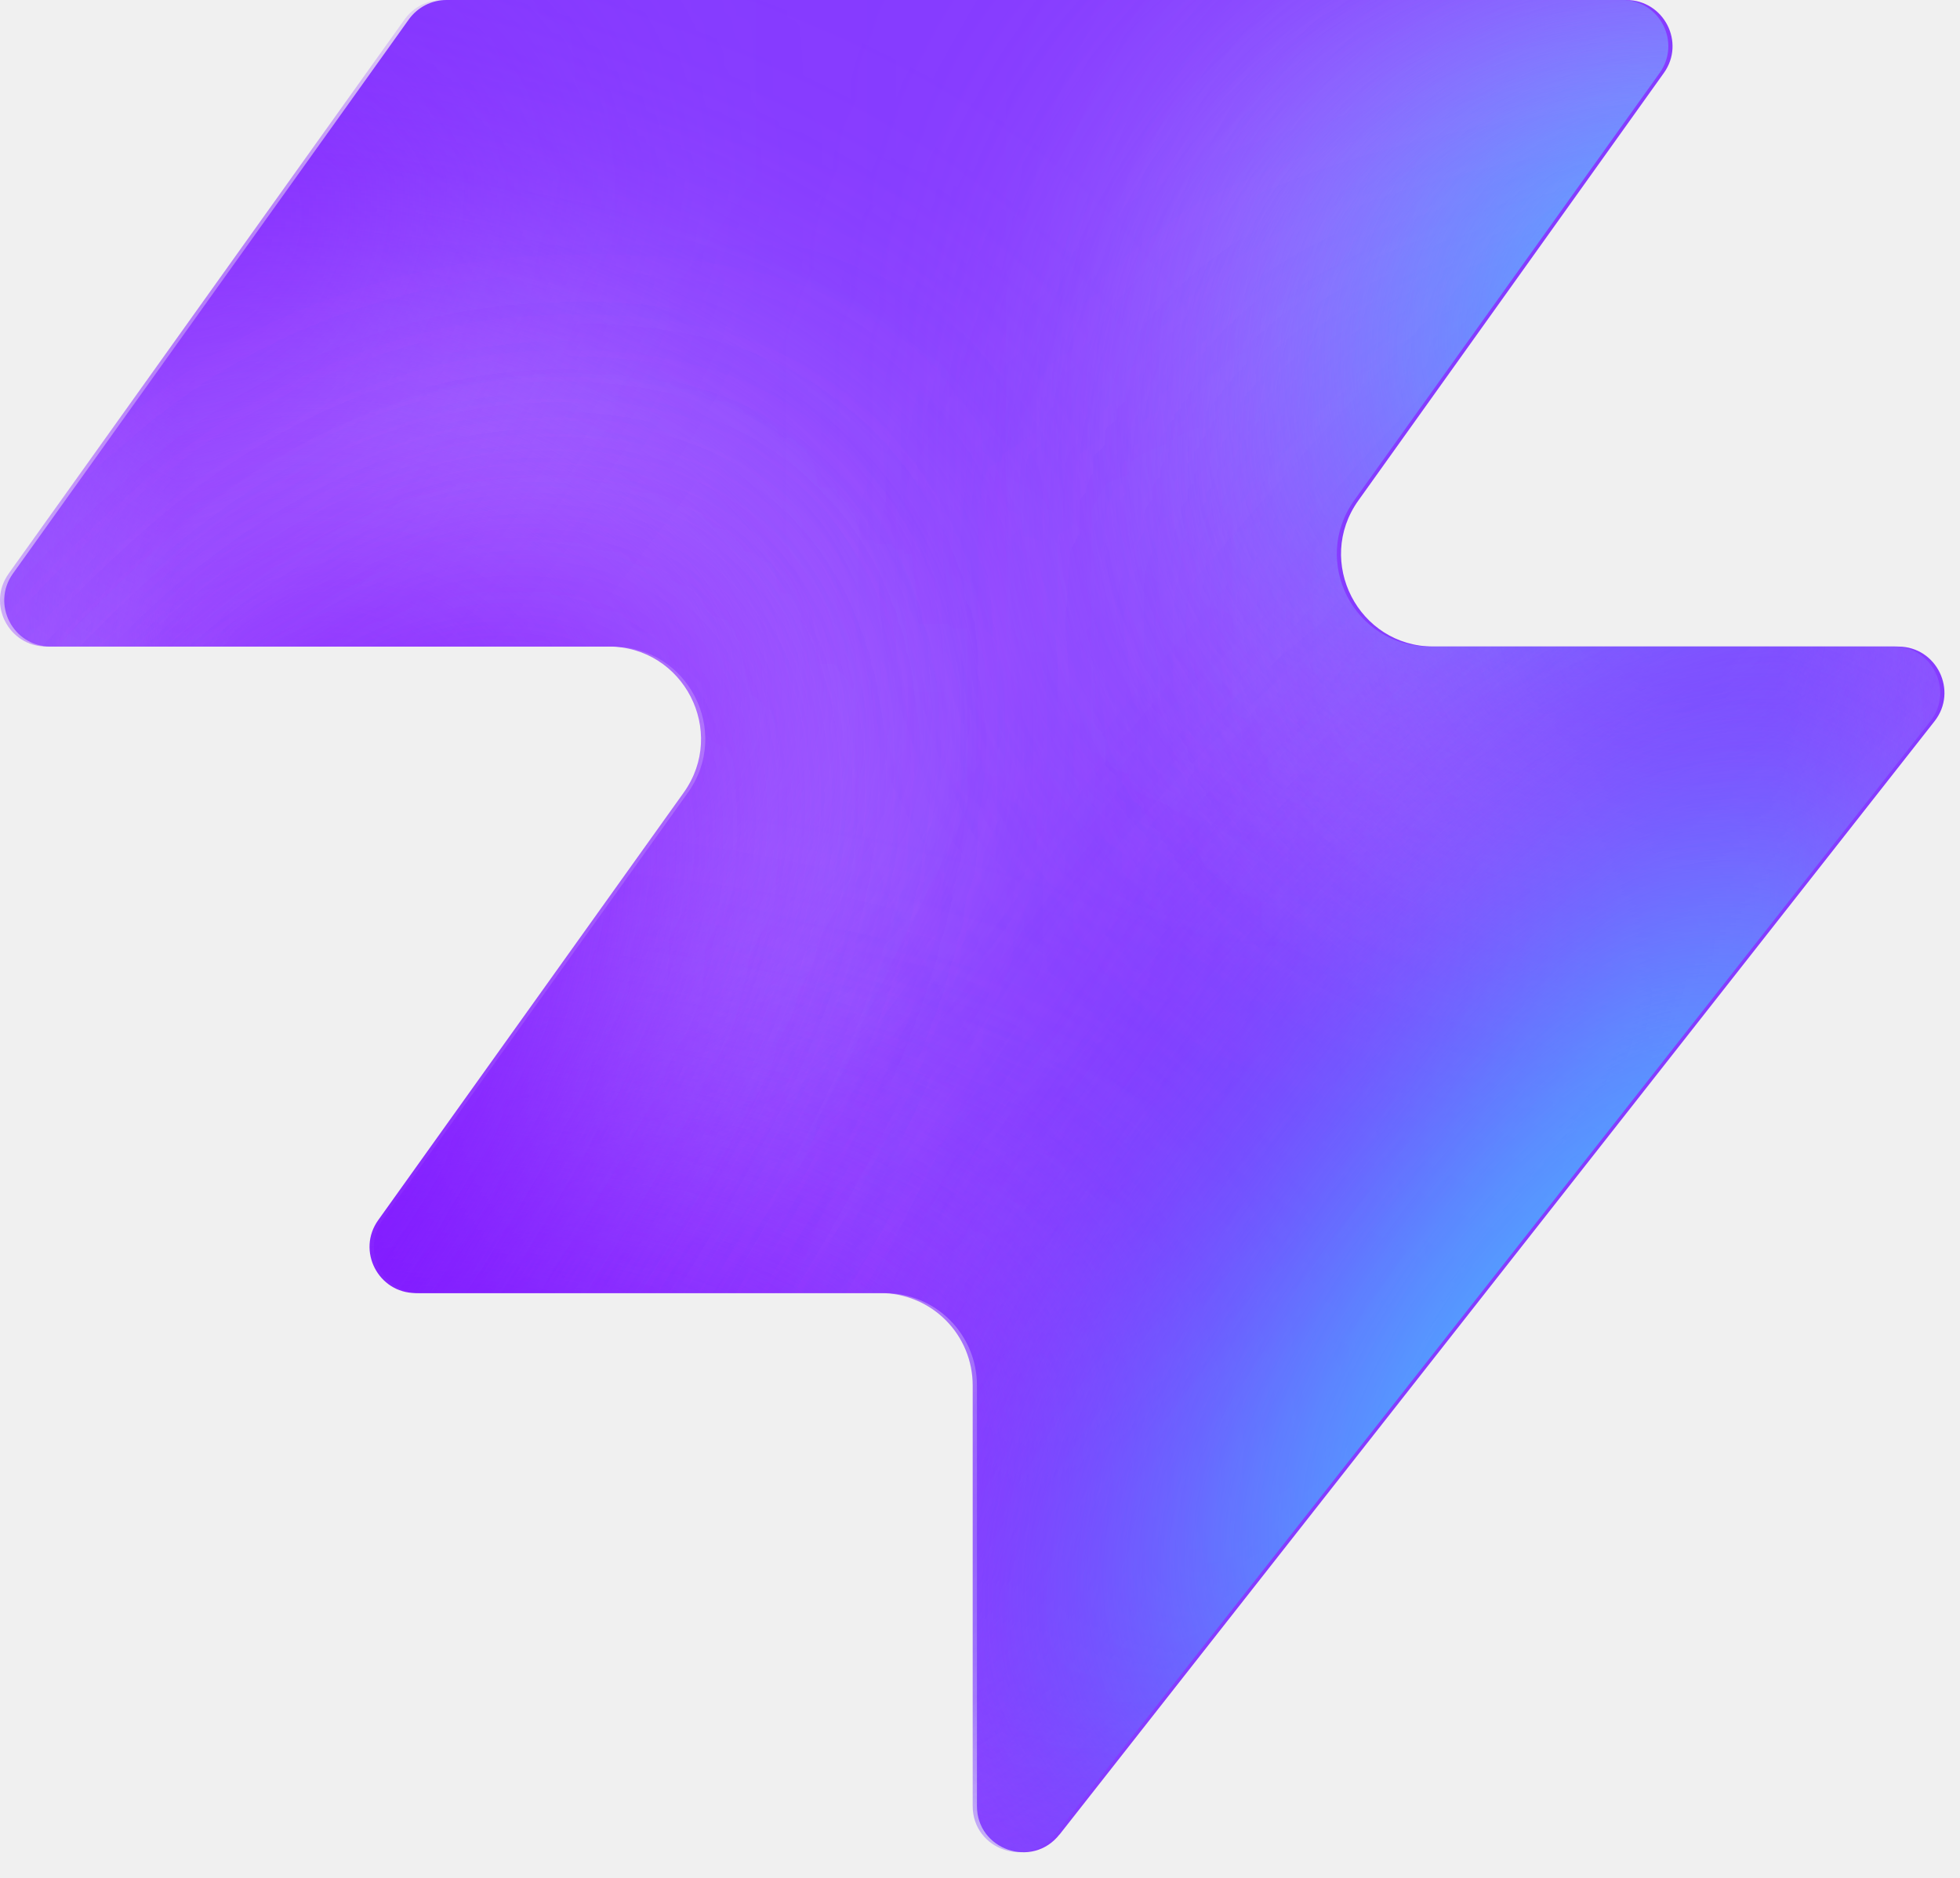
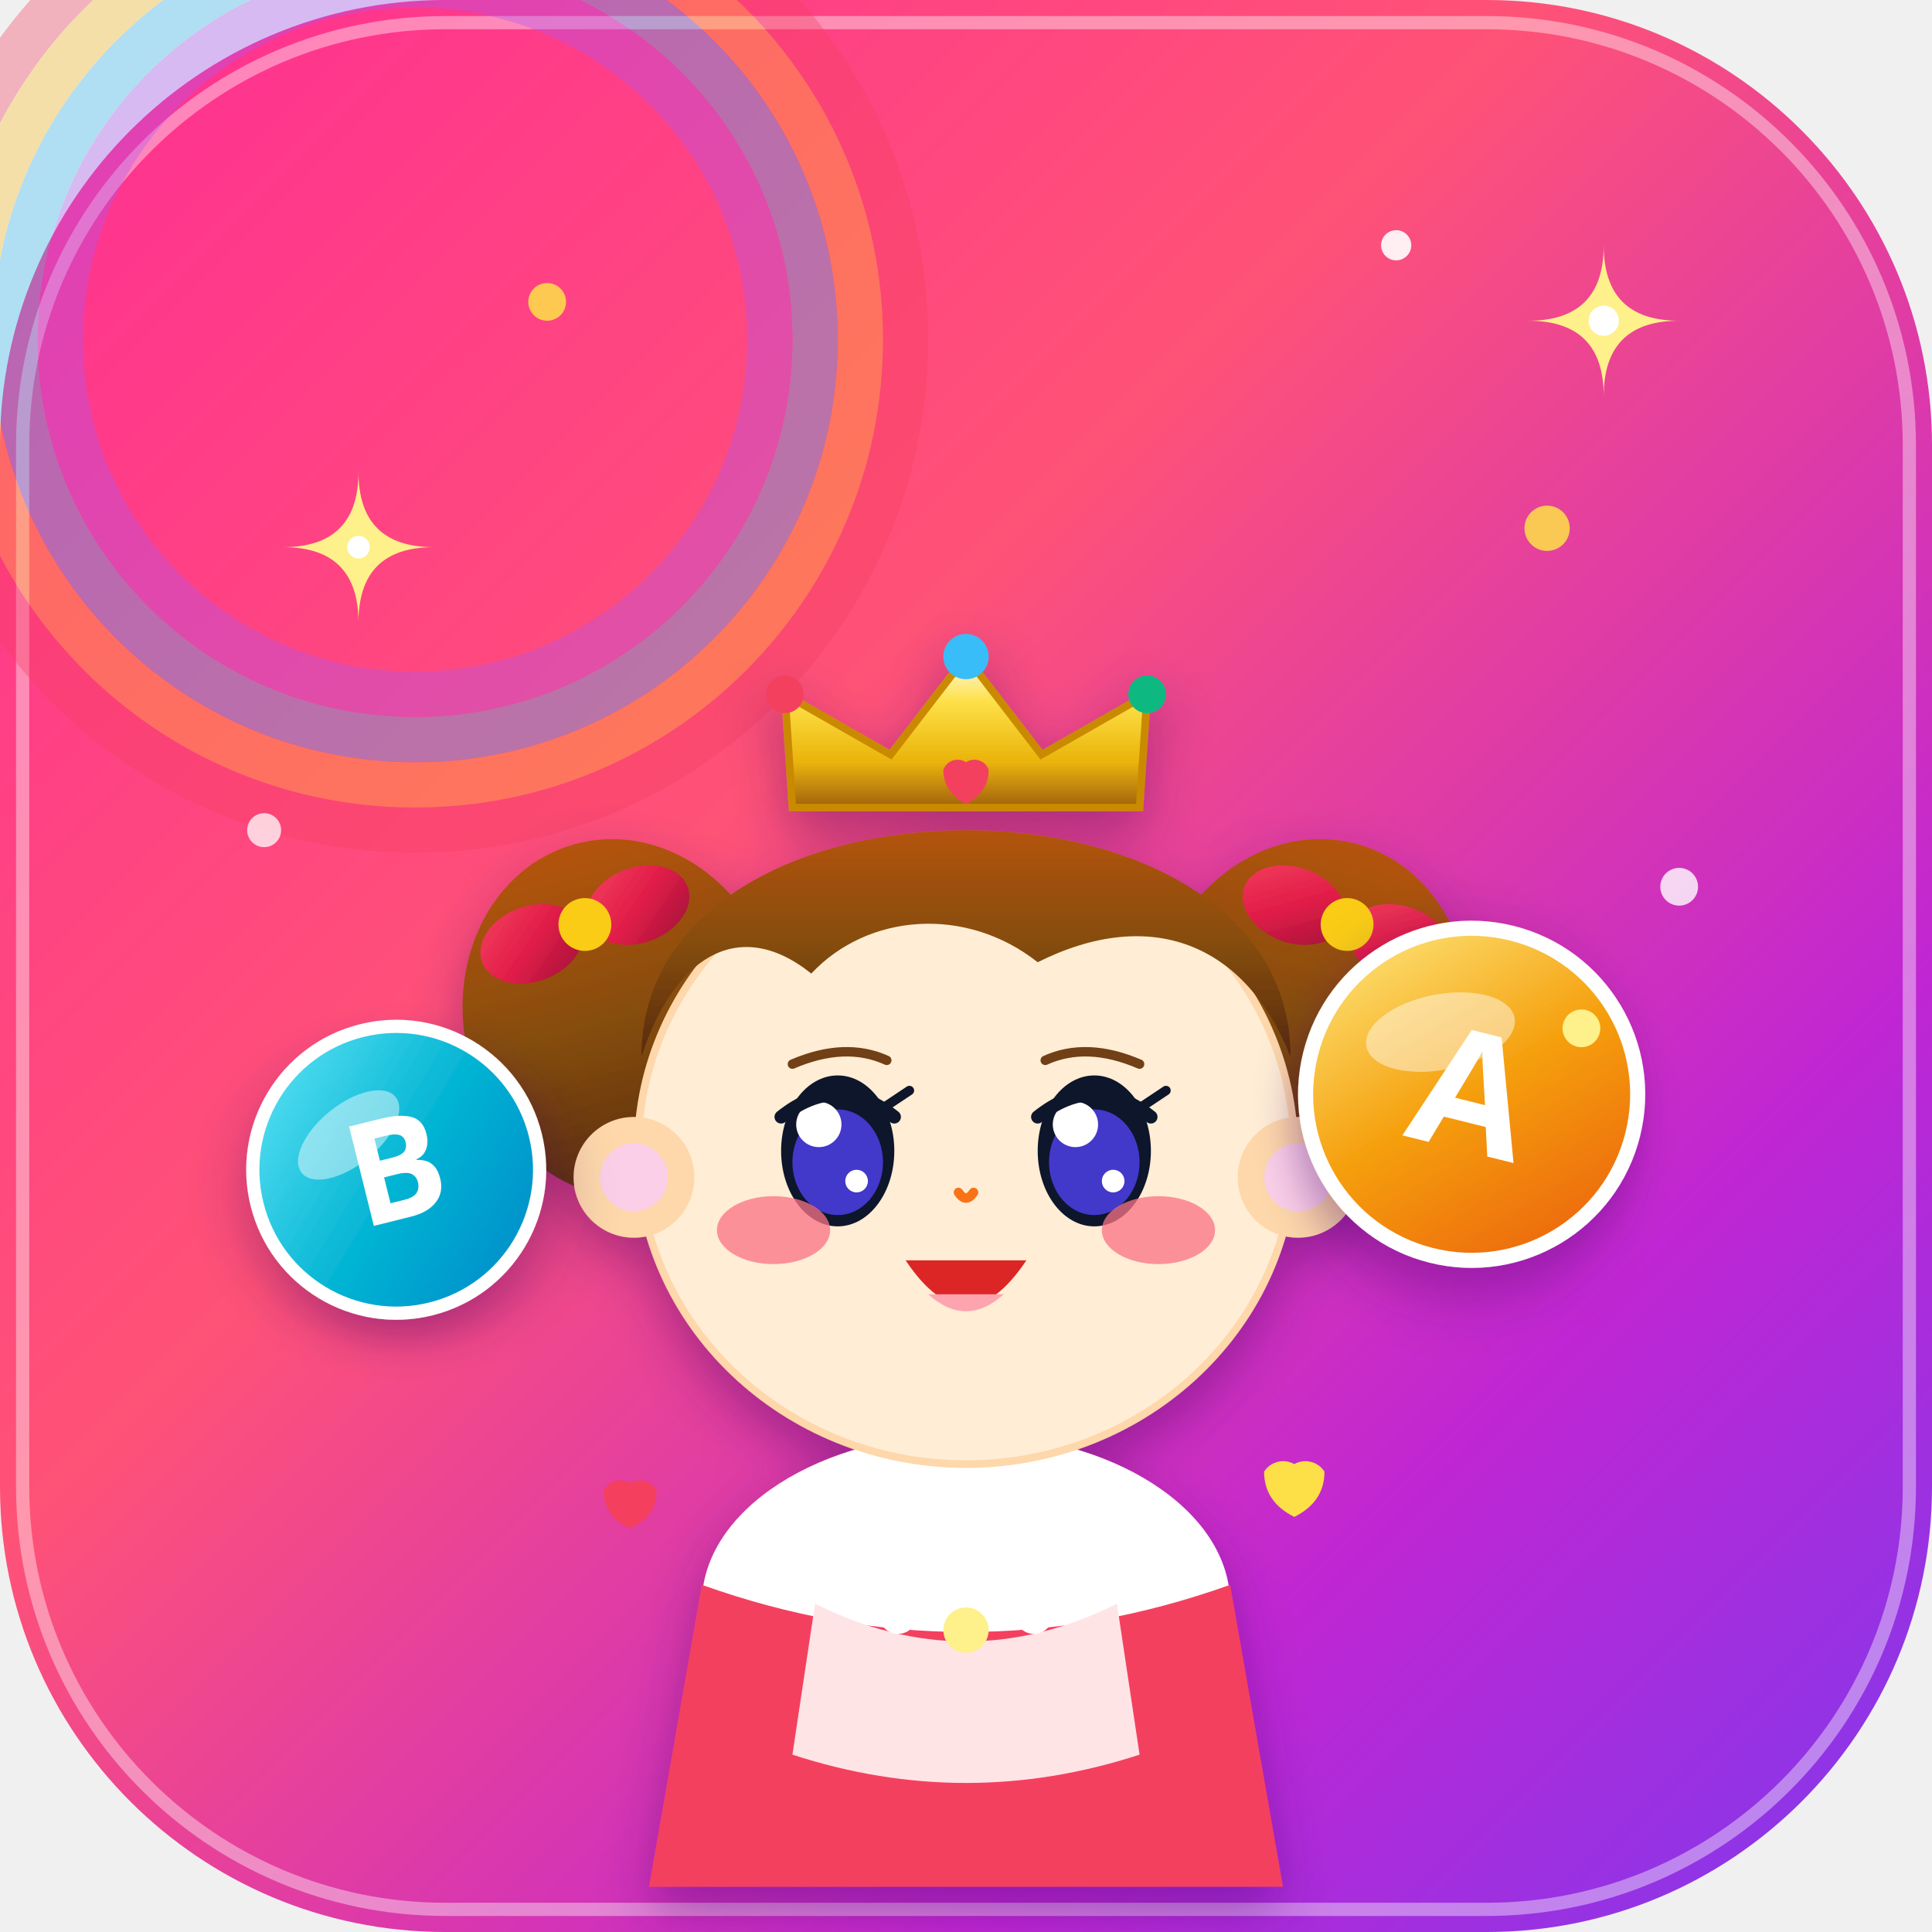
- <svg xmlns="http://www.w3.org/2000/svg" width="48" height="46" fill="none" viewBox="0 0 48 46">
-   <path fill="#863bff" d="M25.946 44.938c-.664.845-2.021.375-2.021-.698V33.937a2.26 2.26 0 0 0-2.262-2.262H10.287c-.92 0-1.456-1.04-.92-1.788l7.48-10.471c1.07-1.497 0-3.578-1.842-3.578H1.237c-.92 0-1.456-1.04-.92-1.788L10.013.474c.214-.297.556-.474.92-.474h28.894c.92 0 1.456 1.04.92 1.788l-7.48 10.471c-1.07 1.498 0 3.579 1.842 3.579h11.377c.943 0 1.473 1.088.89 1.83L25.947 44.94z" style="fill:#863bff;fill:color(display-p3 .525 .23 1);fill-opacity:1" />
-   <mask id="a" width="48" height="46" x="0" y="0" maskUnits="userSpaceOnUse" style="mask-type:alpha">
-     <path fill="#000" d="M25.842 44.938c-.664.844-2.021.375-2.021-.698V33.937a2.26 2.26 0 0 0-2.262-2.262H10.183c-.92 0-1.456-1.04-.92-1.788l7.48-10.471c1.07-1.498 0-3.579-1.842-3.579H1.133c-.92 0-1.456-1.04-.92-1.787L9.91.473c.214-.297.556-.474.92-.474h28.894c.92 0 1.456 1.04.92 1.788l-7.48 10.471c-1.07 1.498 0 3.578 1.842 3.578h11.377c.943 0 1.473 1.088.89 1.832L25.843 44.94z" style="fill:#000;fill-opacity:1" />
-   </mask>
-   <g mask="url(#a)">
-     <g filter="url(#b)">
-       <ellipse cx="5.508" cy="14.704" fill="#ede6ff" rx="5.508" ry="14.704" style="fill:#ede6ff;fill:color(display-p3 .927 .903 1);fill-opacity:1" transform="matrix(.00324 1 1 -.00324 -4.47 31.516)" />
-     </g>
-     <g filter="url(#c)">
-       <ellipse cx="10.399" cy="29.851" fill="#ede6ff" rx="10.399" ry="29.851" style="fill:#ede6ff;fill:color(display-p3 .927 .903 1);fill-opacity:1" transform="matrix(.00324 1 1 -.00324 -39.328 7.883)" />
-     </g>
-     <g filter="url(#d)">
-       <ellipse cx="5.508" cy="30.487" fill="#7e14ff" rx="5.508" ry="30.487" style="fill:#7e14ff;fill:color(display-p3 .492 .077 1);fill-opacity:1" transform="rotate(89.814 -25.913 -14.639)scale(1 -1)" />
-     </g>
-     <g filter="url(#e)">
-       <ellipse cx="5.508" cy="30.599" fill="#7e14ff" rx="5.508" ry="30.599" style="fill:#7e14ff;fill:color(display-p3 .492 .077 1);fill-opacity:1" transform="rotate(89.814 -32.644 -3.334)scale(1 -1)" />
-     </g>
-     <g filter="url(#f)">
-       <ellipse cx="5.508" cy="30.599" fill="#7e14ff" rx="5.508" ry="30.599" style="fill:#7e14ff;fill:color(display-p3 .492 .077 1);fill-opacity:1" transform="matrix(.00324 1 1 -.00324 -34.34 30.47)" />
-     </g>
-     <g filter="url(#g)">
-       <ellipse cx="14.072" cy="22.078" fill="#ede6ff" rx="14.072" ry="22.078" style="fill:#ede6ff;fill:color(display-p3 .927 .903 1);fill-opacity:1" transform="rotate(93.35 24.506 48.493)scale(-1 1)" />
-     </g>
-     <g filter="url(#h)">
-       <ellipse cx="3.47" cy="21.501" fill="#7e14ff" rx="3.47" ry="21.501" style="fill:#7e14ff;fill:color(display-p3 .492 .077 1);fill-opacity:1" transform="rotate(89.009 28.708 47.59)scale(-1 1)" />
-     </g>
-     <g filter="url(#i)">
-       <ellipse cx="3.47" cy="21.501" fill="#7e14ff" rx="3.47" ry="21.501" style="fill:#7e14ff;fill:color(display-p3 .492 .077 1);fill-opacity:1" transform="rotate(89.009 28.708 47.59)scale(-1 1)" />
-     </g>
-     <g filter="url(#j)">
-       <ellipse cx=".387" cy="8.972" fill="#7e14ff" rx="4.407" ry="29.108" style="fill:#7e14ff;fill:color(display-p3 .492 .077 1);fill-opacity:1" transform="rotate(39.51 .387 8.972)" />
-     </g>
-     <g filter="url(#k)">
-       <ellipse cx="47.523" cy="-6.092" fill="#7e14ff" rx="4.407" ry="29.108" style="fill:#7e14ff;fill:color(display-p3 .492 .077 1);fill-opacity:1" transform="rotate(37.892 47.523 -6.092)" />
-     </g>
-     <g filter="url(#l)">
-       <ellipse cx="41.412" cy="6.333" fill="#47bfff" rx="5.971" ry="9.665" style="fill:#47bfff;fill:color(display-p3 .28 .748 1);fill-opacity:1" transform="rotate(37.892 41.412 6.333)" />
-     </g>
-     <g filter="url(#m)">
-       <ellipse cx="-1.879" cy="38.332" fill="#7e14ff" rx="4.407" ry="29.108" style="fill:#7e14ff;fill:color(display-p3 .492 .077 1);fill-opacity:1" transform="rotate(37.892 -1.88 38.332)" />
-     </g>
-     <g filter="url(#n)">
-       <ellipse cx="-1.879" cy="38.332" fill="#7e14ff" rx="4.407" ry="29.108" style="fill:#7e14ff;fill:color(display-p3 .492 .077 1);fill-opacity:1" transform="rotate(37.892 -1.88 38.332)" />
-     </g>
-     <g filter="url(#o)">
-       <ellipse cx="35.651" cy="29.907" fill="#7e14ff" rx="4.407" ry="29.108" style="fill:#7e14ff;fill:color(display-p3 .492 .077 1);fill-opacity:1" transform="rotate(37.892 35.651 29.907)" />
-     </g>
-     <g filter="url(#p)">
-       <ellipse cx="38.418" cy="32.4" fill="#47bfff" rx="5.971" ry="15.297" style="fill:#47bfff;fill:color(display-p3 .28 .748 1);fill-opacity:1" transform="rotate(37.892 38.418 32.4)" />
-     </g>
-   </g>
+ <svg xmlns="http://www.w3.org/2000/svg" viewBox="0 0 512 512" width="512" height="512">
  <defs>
-     <filter id="b" width="60.045" height="41.654" x="-19.77" y="16.149" color-interpolation-filters="sRGB" filterUnits="userSpaceOnUse">
-       <feFlood flood-opacity="0" result="BackgroundImageFix" />
-       <feBlend in="SourceGraphic" in2="BackgroundImageFix" result="shape" />
-       <feGaussianBlur result="effect1_foregroundBlur_2002_17158" stdDeviation="7.659" />
-     </filter>
-     <filter id="c" width="90.34" height="51.437" x="-54.613" y="-7.533" color-interpolation-filters="sRGB" filterUnits="userSpaceOnUse">
-       <feFlood flood-opacity="0" result="BackgroundImageFix" />
-       <feBlend in="SourceGraphic" in2="BackgroundImageFix" result="shape" />
-       <feGaussianBlur result="effect1_foregroundBlur_2002_17158" stdDeviation="7.659" />
-     </filter>
-     <filter id="d" width="79.355" height="29.4" x="-49.64" y="2.03" color-interpolation-filters="sRGB" filterUnits="userSpaceOnUse">
-       <feFlood flood-opacity="0" result="BackgroundImageFix" />
-       <feBlend in="SourceGraphic" in2="BackgroundImageFix" result="shape" />
-       <feGaussianBlur result="effect1_foregroundBlur_2002_17158" stdDeviation="4.596" />
-     </filter>
-     <filter id="e" width="79.579" height="29.4" x="-45.045" y="20.029" color-interpolation-filters="sRGB" filterUnits="userSpaceOnUse">
-       <feFlood flood-opacity="0" result="BackgroundImageFix" />
-       <feBlend in="SourceGraphic" in2="BackgroundImageFix" result="shape" />
-       <feGaussianBlur result="effect1_foregroundBlur_2002_17158" stdDeviation="4.596" />
-     </filter>
-     <filter id="f" width="79.579" height="29.4" x="-43.513" y="21.178" color-interpolation-filters="sRGB" filterUnits="userSpaceOnUse">
-       <feFlood flood-opacity="0" result="BackgroundImageFix" />
-       <feBlend in="SourceGraphic" in2="BackgroundImageFix" result="shape" />
-       <feGaussianBlur result="effect1_foregroundBlur_2002_17158" stdDeviation="4.596" />
-     </filter>
-     <filter id="g" width="74.749" height="58.852" x="15.756" y="-17.901" color-interpolation-filters="sRGB" filterUnits="userSpaceOnUse">
-       <feFlood flood-opacity="0" result="BackgroundImageFix" />
-       <feBlend in="SourceGraphic" in2="BackgroundImageFix" result="shape" />
-       <feGaussianBlur result="effect1_foregroundBlur_2002_17158" stdDeviation="7.659" />
-     </filter>
-     <filter id="h" width="61.377" height="25.362" x="23.548" y="2.284" color-interpolation-filters="sRGB" filterUnits="userSpaceOnUse">
-       <feFlood flood-opacity="0" result="BackgroundImageFix" />
-       <feBlend in="SourceGraphic" in2="BackgroundImageFix" result="shape" />
-       <feGaussianBlur result="effect1_foregroundBlur_2002_17158" stdDeviation="4.596" />
-     </filter>
-     <filter id="i" width="61.377" height="25.362" x="23.548" y="2.284" color-interpolation-filters="sRGB" filterUnits="userSpaceOnUse">
-       <feFlood flood-opacity="0" result="BackgroundImageFix" />
-       <feBlend in="SourceGraphic" in2="BackgroundImageFix" result="shape" />
-       <feGaussianBlur result="effect1_foregroundBlur_2002_17158" stdDeviation="4.596" />
-     </filter>
-     <filter id="j" width="56.045" height="63.649" x="-27.636" y="-22.853" color-interpolation-filters="sRGB" filterUnits="userSpaceOnUse">
-       <feFlood flood-opacity="0" result="BackgroundImageFix" />
-       <feBlend in="SourceGraphic" in2="BackgroundImageFix" result="shape" />
-       <feGaussianBlur result="effect1_foregroundBlur_2002_17158" stdDeviation="4.596" />
-     </filter>
-     <filter id="k" width="54.814" height="64.646" x="20.116" y="-38.415" color-interpolation-filters="sRGB" filterUnits="userSpaceOnUse">
-       <feFlood flood-opacity="0" result="BackgroundImageFix" />
-       <feBlend in="SourceGraphic" in2="BackgroundImageFix" result="shape" />
-       <feGaussianBlur result="effect1_foregroundBlur_2002_17158" stdDeviation="4.596" />
-     </filter>
-     <filter id="l" width="33.541" height="35.313" x="24.641" y="-11.323" color-interpolation-filters="sRGB" filterUnits="userSpaceOnUse">
-       <feFlood flood-opacity="0" result="BackgroundImageFix" />
-       <feBlend in="SourceGraphic" in2="BackgroundImageFix" result="shape" />
-       <feGaussianBlur result="effect1_foregroundBlur_2002_17158" stdDeviation="4.596" />
-     </filter>
-     <filter id="m" width="54.814" height="64.646" x="-29.286" y="6.009" color-interpolation-filters="sRGB" filterUnits="userSpaceOnUse">
-       <feFlood flood-opacity="0" result="BackgroundImageFix" />
-       <feBlend in="SourceGraphic" in2="BackgroundImageFix" result="shape" />
-       <feGaussianBlur result="effect1_foregroundBlur_2002_17158" stdDeviation="4.596" />
-     </filter>
-     <filter id="n" width="54.814" height="64.646" x="-29.286" y="6.009" color-interpolation-filters="sRGB" filterUnits="userSpaceOnUse">
-       <feFlood flood-opacity="0" result="BackgroundImageFix" />
-       <feBlend in="SourceGraphic" in2="BackgroundImageFix" result="shape" />
-       <feGaussianBlur result="effect1_foregroundBlur_2002_17158" stdDeviation="4.596" />
-     </filter>
-     <filter id="o" width="54.814" height="64.646" x="8.244" y="-2.416" color-interpolation-filters="sRGB" filterUnits="userSpaceOnUse">
-       <feFlood flood-opacity="0" result="BackgroundImageFix" />
-       <feBlend in="SourceGraphic" in2="BackgroundImageFix" result="shape" />
-       <feGaussianBlur result="effect1_foregroundBlur_2002_17158" stdDeviation="4.596" />
-     </filter>
-     <filter id="p" width="39.409" height="43.623" x="18.713" y="10.588" color-interpolation-filters="sRGB" filterUnits="userSpaceOnUse">
-       <feFlood flood-opacity="0" result="BackgroundImageFix" />
-       <feBlend in="SourceGraphic" in2="BackgroundImageFix" result="shape" />
-       <feGaussianBlur result="effect1_foregroundBlur_2002_17158" stdDeviation="4.596" />
+     <linearGradient id="bgGrad" x1="0%" y1="0%" x2="100%" y2="100%">
+       <stop offset="0%" stop-color="#ff2e93" />
+       <stop offset="40%" stop-color="#ff5277" />
+       <stop offset="75%" stop-color="#c026d3" />
+       <stop offset="100%" stop-color="#7c3aed" />
+     </linearGradient>
+     <linearGradient id="hairGrad" x1="0%" y1="0%" x2="0%" y2="100%">
+       <stop offset="0%" stop-color="#b45309" />
+       <stop offset="50%" stop-color="#854d0e" />
+       <stop offset="100%" stop-color="#582a06" />
+     </linearGradient>
+     <linearGradient id="goldCrown" x1="0%" y1="0%" x2="0%" y2="100%">
+       <stop offset="0%" stop-color="#fffbeb" />
+       <stop offset="30%" stop-color="#fde047" />
+       <stop offset="70%" stop-color="#eab308" />
+       <stop offset="100%" stop-color="#a16207" />
+     </linearGradient>
+     <linearGradient id="letterAGrad" x1="0%" y1="0%" x2="100%" y2="100%">
+       <stop offset="0%" stop-color="#fef08a" />
+       <stop offset="50%" stop-color="#f59e0b" />
+       <stop offset="100%" stop-color="#ea580c" />
+     </linearGradient>
+     <linearGradient id="letterBGrad" x1="0%" y1="0%" x2="100%" y2="100%">
+       <stop offset="0%" stop-color="#67e8f9" />
+       <stop offset="50%" stop-color="#06b6d4" />
+       <stop offset="100%" stop-color="#0284c7" />
+     </linearGradient>
+     <linearGradient id="bowGrad" x1="0%" y1="0%" x2="100%" y2="100%">
+       <stop offset="0%" stop-color="#f43f5e" />
+       <stop offset="50%" stop-color="#e11d48" />
+       <stop offset="100%" stop-color="#9f1239" />
+     </linearGradient>
+     <filter id="softShadow" x="-10%" y="-10%" width="120%" height="125%">
+       <feDropShadow dx="0" dy="6" stdDeviation="7" flood-color="#3b0764" flood-opacity="0.38" />
    </filter>
  </defs>
+   <rect width="512" height="512" rx="118" fill="url(#bgGrad)" />
+   <rect width="500" height="500" x="6" y="6" rx="112" fill="none" stroke="rgba(255, 255, 255, 0.4)" stroke-width="3.5" />
+   <g opacity="0.35">
+     <circle cx="110" cy="90" r="130" fill="none" stroke="#f43f5e" stroke-width="12" />
+     <circle cx="110" cy="90" r="118" fill="none" stroke="#fbbf24" stroke-width="12" />
+     <circle cx="110" cy="90" r="106" fill="none" stroke="#38bdf8" stroke-width="12" />
+     <circle cx="110" cy="90" r="94" fill="none" stroke="#a855f7" stroke-width="12" />
+   </g>
+   <path d="M 75 145 Q 95 145 95 125 Q 95 145 115 145 Q 95 145 95 165 Q 95 145 75 145 Z" fill="#fef08a" />
+   <circle cx="95" cy="145" r="3" fill="#ffffff" />
+   <path d="M 405 85 Q 425 85 425 65 Q 425 85 445 85 Q 425 85 425 105 Q 425 85 405 85 Z" fill="#fef08a" />
+   <circle cx="425" cy="85" r="4" fill="#ffffff" />
+   <circle cx="410" cy="140" r="6" fill="#fde047" opacity="0.85" />
+   <circle cx="370" cy="65" r="4" fill="#ffffff" opacity="0.9" />
+   <circle cx="145" cy="80" r="5" fill="#fde047" opacity="0.85" />
+   <circle cx="70" cy="220" r="4.5" fill="#ffffff" opacity="0.75" />
+   <circle cx="445" cy="235" r="5" fill="#ffffff" opacity="0.8" />
+   <g filter="url(#softShadow)">
+     <ellipse cx="165" cy="270" rx="42" ry="48" fill="url(#hairGrad)" transform="rotate(-15 165 270)" />
+     <ellipse cx="347" cy="270" rx="42" ry="48" fill="url(#hairGrad)" transform="rotate(15 347 270)" />
+     <g transform="translate(155, 245) rotate(-20)">
+       <ellipse cx="-15" cy="0" rx="14" ry="10" fill="url(#bowGrad)" />
+       <ellipse cx="15" cy="0" rx="14" ry="10" fill="url(#bowGrad)" />
+       <circle cx="0" cy="0" r="7" fill="#facc15" />
+     </g>
+     <g transform="translate(357, 245) rotate(20)">
+       <ellipse cx="-15" cy="0" rx="14" ry="10" fill="url(#bowGrad)" />
+       <ellipse cx="15" cy="0" rx="14" ry="10" fill="url(#bowGrad)" />
+       <circle cx="0" cy="0" r="7" fill="#facc15" />
+     </g>
+     <ellipse cx="256" cy="425" rx="70" ry="45" fill="#ffffff" />
+     <path d="M 186 420 Q 256 445 326 420 L 340 500 L 172 500 Z" fill="#f43f5e" />
+     <path d="M 216 425 Q 256 445 296 425 L 302 465 Q 256 480 210 465 Z" fill="#ffe4e6" />
+     <circle cx="238" cy="428" r="5" fill="#ffffff" />
+     <circle cx="256" cy="432" r="6" fill="#fef08a" />
+     <circle cx="274" cy="428" r="5" fill="#ffffff" />
+     <ellipse cx="256" cy="305" rx="88" ry="84" fill="#fed7aa" />
+     <ellipse cx="256" cy="305" rx="86" ry="82" fill="#ffedd5" />
+     <circle cx="168" cy="312" r="16" fill="#fed7aa" />
+     <circle cx="168" cy="312" r="9" fill="#fbcfe8" />
+     <circle cx="344" cy="312" r="16" fill="#fed7aa" />
+     <circle cx="344" cy="312" r="9" fill="#fbcfe8" />
+     <path d="M 170 280 C 170 200, 342 200, 342 280 C 330 250, 305 240, 275 255 C 256 240, 230 242, 215 258 C 195 242, 178 255, 170 280 Z" fill="url(#hairGrad)" />
+     <g transform="translate(256, 192)">
+       <path d="M -46 22 L -48 -8 L -20 8 L 0 -18 L 20 8 L 48 -8 L 46 22 Z" fill="url(#goldCrown)" stroke="#ca8a04" stroke-width="2" />
+       <circle cx="-48" cy="-8" r="5" fill="#f43f5e" />
+       <circle cx="0" cy="-18" r="6" fill="#38bdf8" />
+       <circle cx="48" cy="-8" r="5" fill="#10b981" />
+       <path d="M -6 12 A 4 4 0 0 1 0 10 A 4 4 0 0 1 6 12 Q 6 18 0 21 Q -6 18 -6 12 Z" fill="#f43f5e" />
+     </g>
+     <ellipse cx="222" cy="305" rx="15" ry="20" fill="#0f172a" />
+     <ellipse cx="222" cy="308" rx="12" ry="14" fill="#4338ca" />
+     <circle cx="217" cy="298" r="6" fill="#ffffff" />
+     <circle cx="227" cy="313" r="3" fill="#ffffff" />
+     <path d="M 207 296 Q 222 284 237 296" fill="none" stroke="#0f172a" stroke-width="3.5" stroke-linecap="round" />
+     <path d="M 235 293 L 241 289" stroke="#0f172a" stroke-width="2.5" stroke-linecap="round" />
+     <ellipse cx="290" cy="305" rx="15" ry="20" fill="#0f172a" />
+     <ellipse cx="290" cy="308" rx="12" ry="14" fill="#4338ca" />
+     <circle cx="285" cy="298" r="6" fill="#ffffff" />
+     <circle cx="295" cy="313" r="3" fill="#ffffff" />
+     <path d="M 275 296 Q 290 284 305 296" fill="none" stroke="#0f172a" stroke-width="3.5" stroke-linecap="round" />
+     <path d="M 303 293 L 309 289" stroke="#0f172a" stroke-width="2.5" stroke-linecap="round" />
+     <path d="M 210 282 Q 224 276 235 281" fill="none" stroke="#713f12" stroke-width="2.5" stroke-linecap="round" />
+     <path d="M 277 281 Q 288 276 302 282" fill="none" stroke="#713f12" stroke-width="2.5" stroke-linecap="round" />
+     <ellipse cx="205" cy="326" rx="15" ry="9" fill="#fb7185" opacity="0.75" />
+     <ellipse cx="307" cy="326" rx="15" ry="9" fill="#fb7185" opacity="0.75" />
+     <path d="M 254 316 Q 256 319 258 316" fill="none" stroke="#f97316" stroke-width="2.5" stroke-linecap="round" />
+     <path d="M 240 334 Q 256 358 272 334 Z" fill="#dc2626" />
+     <path d="M 246 343 Q 256 352 266 343" fill="#fda4af" />
+   </g>
+   <g transform="translate(390, 290) rotate(14)" filter="url(#softShadow)">
+     <circle cx="0" cy="0" r="44" fill="url(#letterAGrad)" stroke="#ffffff" stroke-width="4" />
+     <ellipse cx="-12" cy="-14" rx="20" ry="10" fill="#ffffff" opacity="0.45" transform="rotate(-25 -12 -14)" />
+     <text x="0" y="15" font-family="Fredoka, Comic Neue, sans-serif" font-weight="900" font-size="44" fill="#ffffff" text-anchor="middle">A</text>
+     <circle cx="24" cy="-24" r="5" fill="#fef08a" />
+   </g>
+   <g transform="translate(105, 310) rotate(-14)" filter="url(#softShadow)">
+     <circle cx="0" cy="0" r="38" fill="url(#letterBGrad)" stroke="#ffffff" stroke-width="3.5" />
+     <ellipse cx="-10" cy="-12" rx="16" ry="8" fill="#ffffff" opacity="0.45" transform="rotate(-25 -10 -12)" />
+     <text x="0" y="13" font-family="Fredoka, Comic Neue, sans-serif" font-weight="900" font-size="38" fill="#ffffff" text-anchor="middle">B</text>
+   </g>
+   <path d="M 335 390 A 6 6 0 0 1 343 388 A 6 6 0 0 1 351 390 Q 351 398 343 402 Q 335 398 335 390 Z" fill="#fde047" />
+   <path d="M 160 395 A 5 5 0 0 1 167 393 A 5 5 0 0 1 174 395 Q 174 402 167 405 Q 160 402 160 395 Z" fill="#f43f5e" />
</svg>
